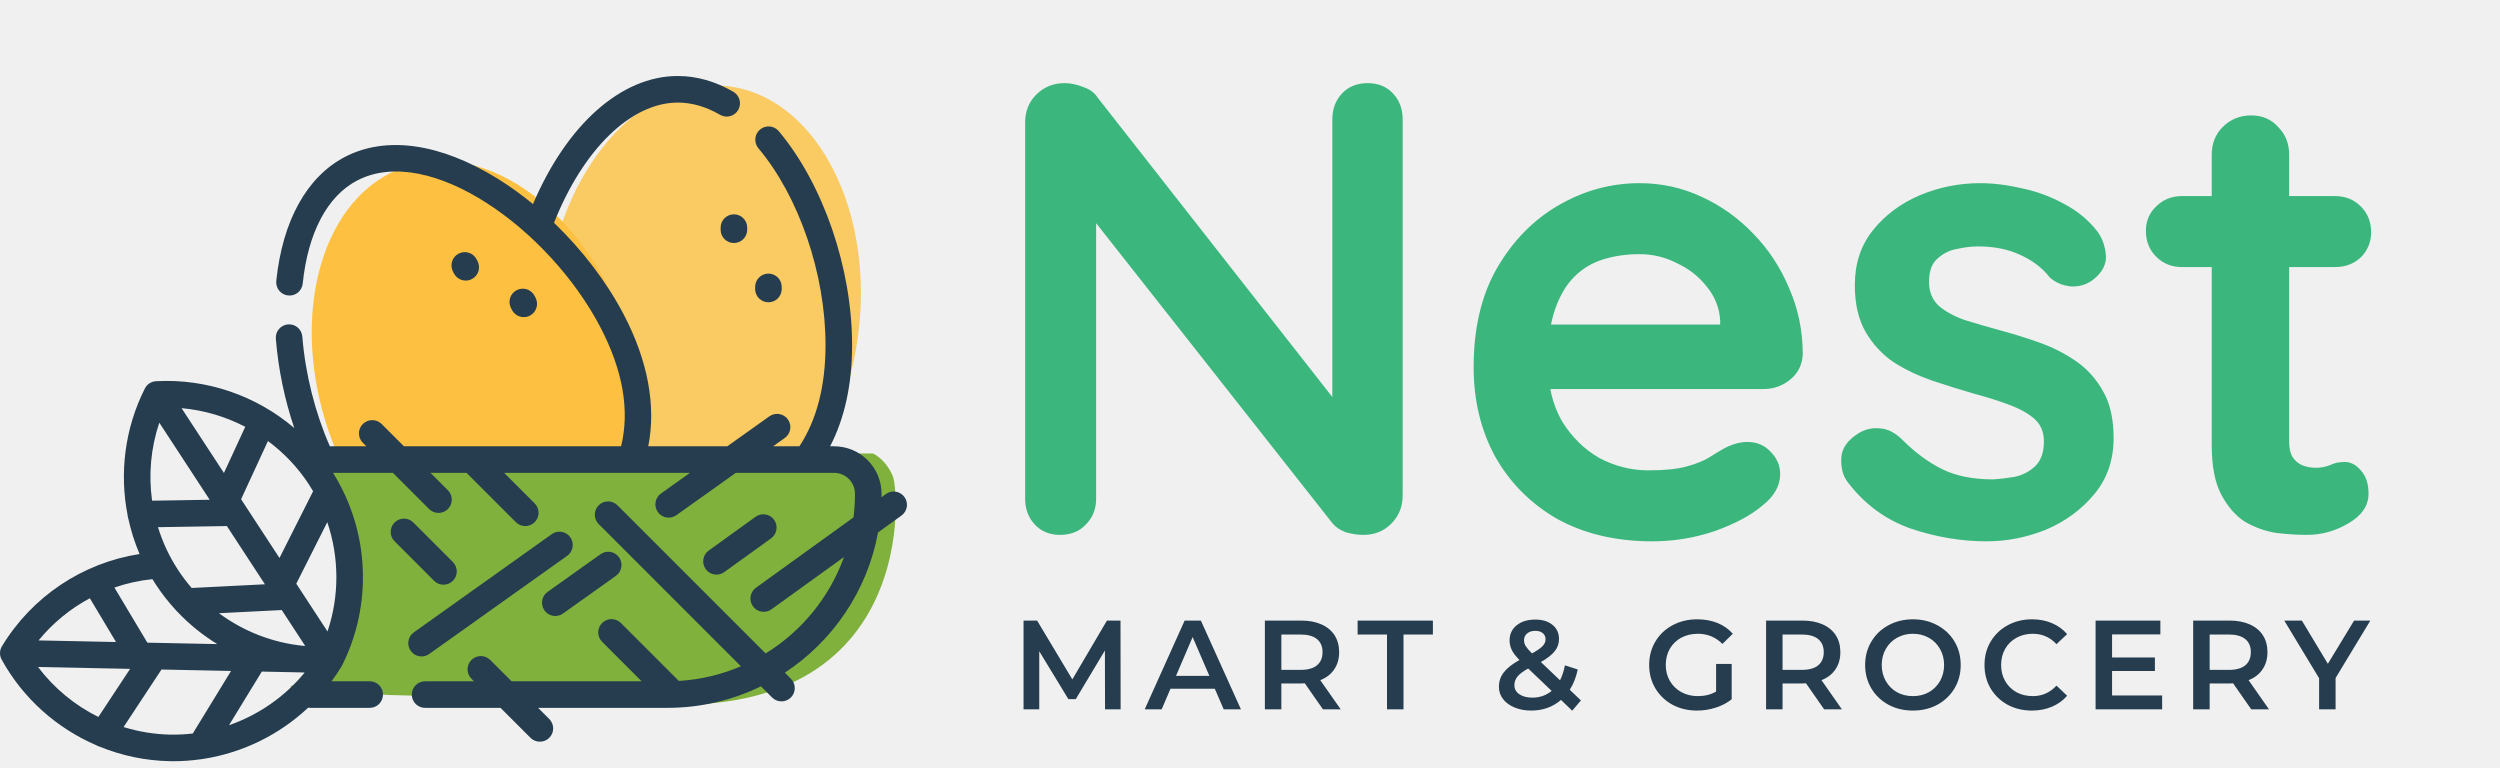
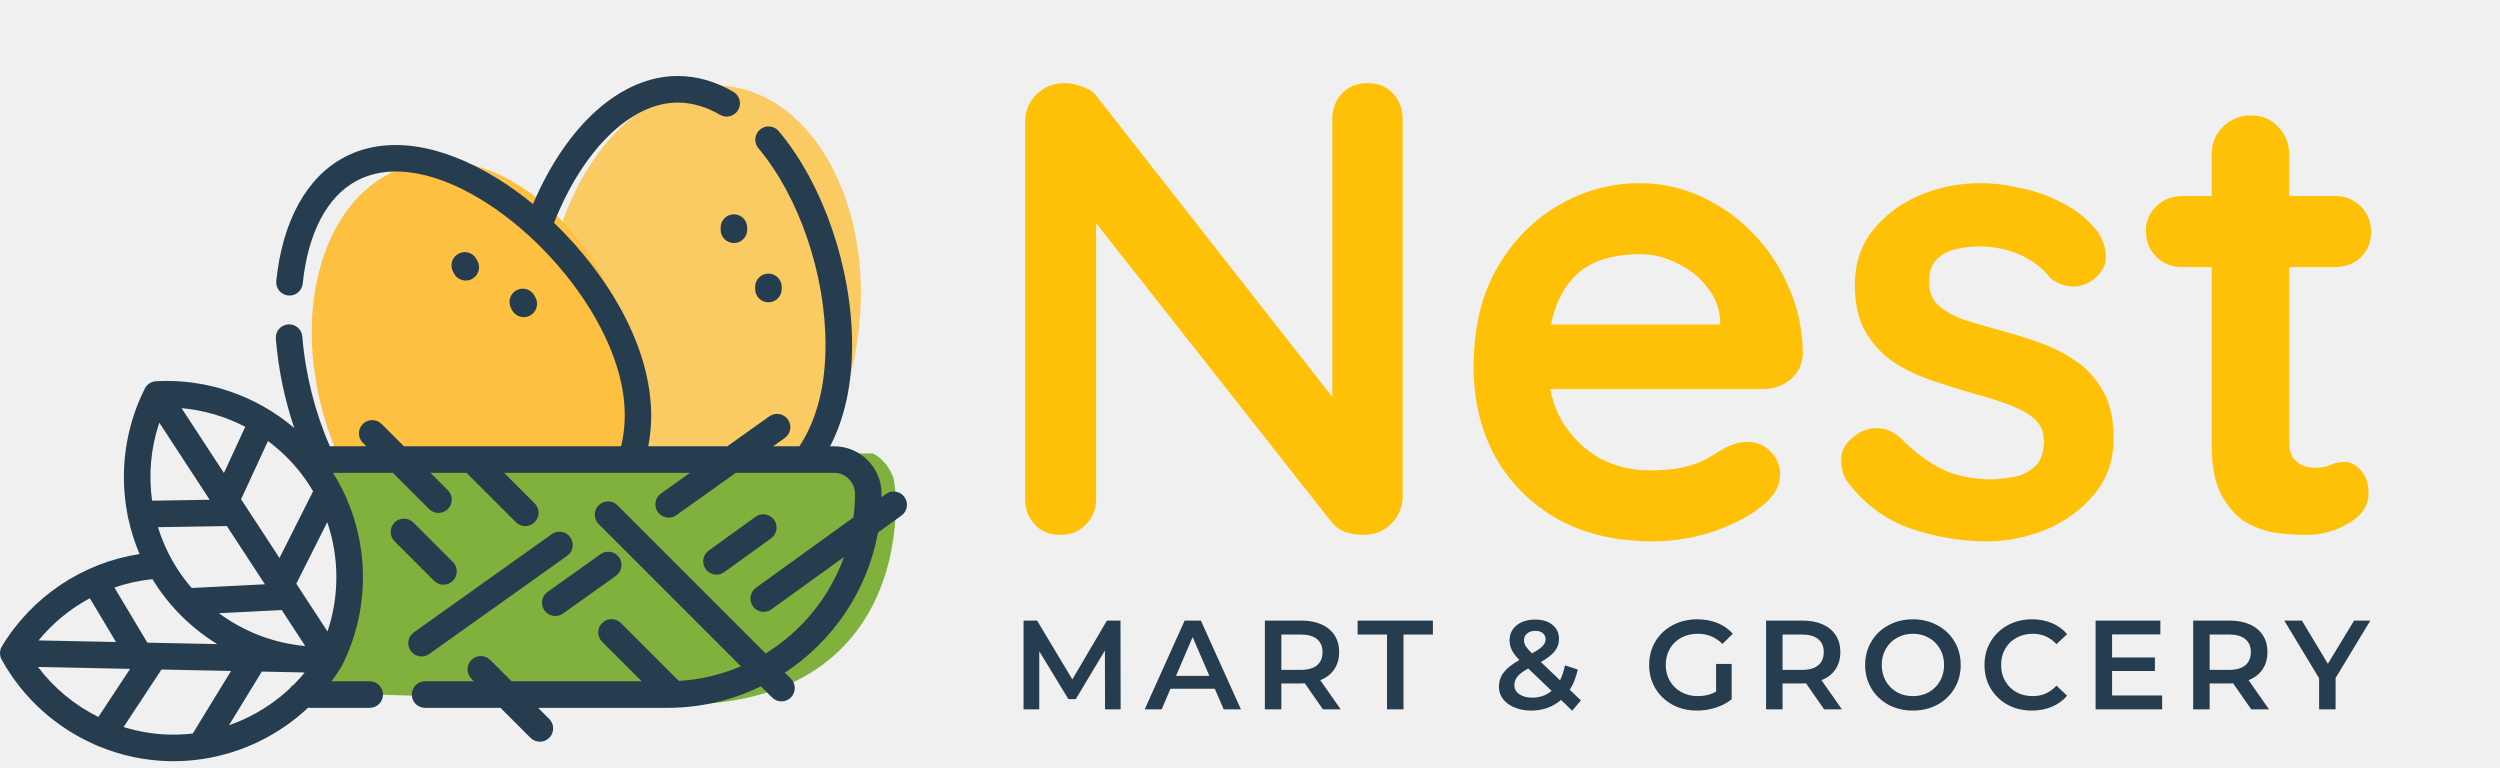
<svg xmlns="http://www.w3.org/2000/svg" width="215" height="66" viewBox="0 0 215 66" fill="none">
  <g clip-path="url(#clip0)">
    <ellipse opacity="0.8" cx="60.443" cy="26.667" rx="13.519" ry="19.377" transform="rotate(5.91321 60.4431 26.6666)" fill="#FDC040" />
    <ellipse cx="41.055" cy="32.706" rx="13.519" ry="19.377" transform="rotate(-18.8509 41.0546 32.7057)" fill="#FDC040" />
    <path d="M27 39H75.071C75.455 39.167 76.337 39.8 76.797 41C77.373 42.5 79 64.5 51.5 60C29.862 60 24.813 59.333 25.005 59C29 58 29.5 54 30 51C30.5 48 27 39 27 39Z" fill="#81B13D" />
    <path d="M63.117 18.432C62.486 18.432 61.974 18.944 61.974 19.575V19.757C61.974 20.389 62.486 20.9 63.117 20.9C63.748 20.9 64.26 20.389 64.26 19.757V19.575C64.26 18.944 63.748 18.432 63.117 18.432Z" fill="#253D4E" />
    <path d="M66.085 23.53C65.454 23.53 64.942 24.041 64.942 24.672V24.855C64.942 25.486 65.454 25.997 66.085 25.997C66.716 25.997 67.227 25.486 67.227 24.855V24.672C67.227 24.041 66.716 23.53 66.085 23.53Z" fill="#253D4E" />
    <path d="M41.067 22.457L40.982 22.295C40.69 21.735 40 21.518 39.441 21.811C38.881 22.103 38.665 22.793 38.957 23.352L39.041 23.514C39.245 23.905 39.643 24.128 40.055 24.128C40.233 24.128 40.414 24.087 40.583 23.998C41.142 23.706 41.359 23.016 41.067 22.457Z" fill="#253D4E" />
    <path d="M46.057 25.602L45.972 25.44C45.68 24.88 44.99 24.663 44.431 24.956C43.871 25.248 43.655 25.938 43.947 26.497L44.031 26.659C44.235 27.05 44.633 27.273 45.045 27.273C45.223 27.273 45.404 27.232 45.573 27.143C46.132 26.851 46.349 26.161 46.057 25.602Z" fill="#253D4E" />
    <path d="M38.947 48.334L35.549 44.935C35.103 44.489 34.379 44.489 33.933 44.935C33.487 45.381 33.487 46.105 33.933 46.551L37.331 49.95C37.555 50.173 37.847 50.284 38.139 50.284C38.432 50.284 38.724 50.173 38.947 49.95C39.394 49.503 39.394 48.78 38.947 48.334Z" fill="#253D4E" />
    <path d="M49.045 46.205C48.68 45.691 47.966 45.57 47.452 45.936L35.591 54.381C35.077 54.746 34.957 55.46 35.323 55.974C35.546 56.287 35.898 56.454 36.255 56.454C36.484 56.454 36.715 56.385 36.916 56.242L48.777 47.798C49.291 47.432 49.411 46.719 49.045 46.205Z" fill="#253D4E" />
    <path d="M53.239 47.928C52.873 47.414 52.16 47.294 51.645 47.66L47.092 50.901C46.578 51.267 46.458 51.981 46.824 52.495C47.047 52.808 47.399 52.975 47.756 52.975C47.985 52.975 48.217 52.906 48.418 52.763L52.97 49.521C53.484 49.156 53.604 48.442 53.239 47.928Z" fill="#253D4E" />
    <path d="M77.784 42.744C77.415 42.232 76.701 42.116 76.189 42.485L75.808 42.76C75.81 42.662 75.812 42.564 75.812 42.466C75.812 41.376 75.388 40.35 74.616 39.575C73.844 38.805 72.818 38.381 71.728 38.381H71.39C72.644 35.958 73.28 33.041 73.28 29.673C73.28 23.068 70.805 15.848 66.973 11.28C66.567 10.797 65.847 10.734 65.363 11.139C64.88 11.545 64.817 12.266 65.222 12.749C68.729 16.93 70.995 23.573 70.995 29.673C70.995 33.188 70.24 36.114 68.749 38.381H66.487L67.492 37.666C68.007 37.3 68.126 36.586 67.76 36.072C67.395 35.558 66.682 35.438 66.167 35.804L62.547 38.381H55.751C56.436 34.912 55.722 31.036 53.653 27.071C52.171 24.234 50.067 21.488 47.646 19.162C50.139 12.856 54.265 8.822 58.286 8.822C59.5 8.822 60.724 9.175 61.922 9.872C62.468 10.189 63.167 10.004 63.484 9.458C63.801 8.913 63.616 8.213 63.071 7.896C61.519 6.994 59.909 6.536 58.286 6.536C53.422 6.536 48.745 10.716 45.837 17.552C44.846 16.737 43.82 15.995 42.774 15.35C37.852 12.31 33.191 11.654 29.65 13.502C26.385 15.209 24.293 18.993 23.76 24.158C23.695 24.786 24.151 25.347 24.779 25.412C25.408 25.478 25.968 25.02 26.033 24.393C26.484 20.016 28.145 16.867 30.708 15.528C36.949 12.27 47.255 19.757 51.627 28.129C53.571 31.853 54.169 35.297 53.413 38.381H40.602C40.599 38.381 40.596 38.381 40.593 38.381H34.738L32.82 36.464C32.374 36.018 31.65 36.018 31.204 36.464C30.758 36.91 30.758 37.633 31.204 38.08L31.506 38.381H28.369C27.096 35.489 26.259 32.167 26 28.945C25.95 28.316 25.399 27.846 24.77 27.898C24.141 27.948 23.672 28.499 23.722 29.128C23.933 31.747 24.474 34.352 25.308 36.811C22.051 34.036 17.798 32.545 13.418 32.783C13.01 32.805 12.645 33.044 12.46 33.408C10.742 36.811 10.259 40.651 10.972 44.288C10.978 44.398 11 44.504 11.036 44.603C11.26 45.641 11.583 46.66 12.002 47.646C7.111 48.405 2.769 51.287 0.165 55.581C-0.046 55.931 -0.055 56.367 0.142 56.725C1.983 60.066 4.885 62.633 8.294 64.096C8.385 64.149 8.48 64.19 8.578 64.216C10.461 64.983 12.491 65.417 14.579 65.46C14.693 65.463 14.807 65.464 14.921 65.464C15.733 65.464 16.539 65.402 17.332 65.287C17.407 65.282 17.481 65.273 17.553 65.254C20.911 64.72 24.033 63.178 26.498 60.861C26.554 60.869 26.611 60.875 26.669 60.875H31.796C32.427 60.875 32.938 60.364 32.938 59.732C32.938 59.101 32.427 58.59 31.796 58.59H28.515C28.815 58.183 29.099 57.763 29.364 57.326C29.372 57.313 29.378 57.299 29.386 57.285C29.393 57.273 29.401 57.262 29.407 57.249C32.069 51.977 31.767 45.653 28.64 40.666H33.791L36.902 43.777C37.125 44 37.417 44.111 37.71 44.111C38.002 44.111 38.294 44 38.518 43.777C38.964 43.331 38.964 42.607 38.518 42.161L37.023 40.666H40.124L44.366 44.908C44.589 45.131 44.882 45.243 45.174 45.243C45.466 45.243 45.759 45.131 45.982 44.908C46.428 44.462 46.428 43.738 45.982 43.292L43.356 40.666H54.271C54.272 40.666 54.273 40.667 54.275 40.667C54.276 40.667 54.277 40.666 54.278 40.666H59.338L56.843 42.442C56.329 42.808 56.209 43.522 56.575 44.036C56.798 44.349 57.15 44.516 57.507 44.516C57.736 44.516 57.968 44.447 58.169 44.304L63.278 40.666H69.345C69.345 40.666 69.346 40.666 69.347 40.666C69.348 40.666 69.348 40.666 69.349 40.666H71.729C72.209 40.666 72.662 40.853 73.001 41.191C73.341 41.532 73.528 41.985 73.528 42.465C73.528 43.153 73.484 43.831 73.4 44.496L65.011 50.546C64.499 50.915 64.383 51.629 64.752 52.141C64.976 52.451 65.325 52.615 65.68 52.615C65.912 52.615 66.145 52.545 66.347 52.4L72.584 47.903C71.338 51.37 68.936 54.29 65.845 56.197L53.103 43.455C52.657 43.009 51.934 43.009 51.487 43.455C51.041 43.902 51.041 44.625 51.487 45.071L63.717 57.301C62.061 58.009 60.264 58.446 58.38 58.559L53.398 53.578C52.952 53.132 52.229 53.132 51.783 53.578C51.336 54.024 51.336 54.748 51.783 55.194L55.178 58.589H43.993L42.159 56.756C41.713 56.31 40.99 56.31 40.544 56.756C40.097 57.203 40.097 57.926 40.544 58.372L40.761 58.589H36.556C35.925 58.589 35.414 59.101 35.414 59.732C35.414 60.363 35.925 60.875 36.556 60.875H43.045L45.622 63.452C45.845 63.675 46.138 63.786 46.43 63.786C46.722 63.786 47.015 63.675 47.238 63.452C47.684 63.005 47.684 62.282 47.238 61.836L46.277 60.875H57.401C60.282 60.875 63.01 60.209 65.44 59.025L66.4 59.984C66.623 60.208 66.916 60.319 67.208 60.319C67.5 60.319 67.793 60.208 68.016 59.984C68.462 59.538 68.462 58.815 68.016 58.368L67.499 57.851C71.618 55.139 74.589 50.82 75.511 45.792L77.526 44.339C78.037 43.97 78.153 43.256 77.784 42.744ZM26.56 41.651C26.688 41.847 26.809 42.047 26.927 42.248L24.035 47.986L20.733 42.933L23.044 37.928C24.409 38.939 25.606 40.192 26.56 41.651ZM22.784 50.249L16.485 50.566C16.06 50.076 15.665 49.556 15.306 49.006C14.554 47.856 13.981 46.62 13.586 45.337L19.511 45.241L22.784 50.249ZM21.091 36.706L19.258 40.676L15.614 35.101C17.541 35.272 19.401 35.825 21.091 36.706ZM13.7 36.35L18.033 42.979L13.079 43.06C12.765 40.823 12.969 38.522 13.7 36.35ZM13.11 49.807C13.202 49.958 13.296 50.108 13.393 50.256C13.9 51.033 14.468 51.758 15.086 52.43C15.131 52.489 15.182 52.543 15.237 52.592C16.263 53.679 17.424 54.619 18.684 55.392L12.673 55.269L9.839 50.528C10.888 50.166 11.985 49.922 13.11 49.807ZM7.727 51.449L9.977 55.213L3.316 55.076C4.543 53.577 6.045 52.348 7.727 51.449ZM8.46 61.66C6.436 60.656 4.651 59.19 3.27 57.361L11.188 57.523L8.46 61.66ZM16.579 63.082C15.935 63.156 15.283 63.189 14.625 63.176C13.252 63.147 11.908 62.923 10.627 62.525L13.889 57.579L19.87 57.702L16.579 63.082ZM19.694 62.368L22.516 57.756L25.985 57.828C26.056 57.834 26.127 57.839 26.199 57.845C24.48 59.932 22.218 61.491 19.694 62.368ZM26.118 55.545C23.467 55.285 20.947 54.302 18.83 52.736L24.231 52.464L26.246 55.548L26.118 55.545ZM28.166 54.307L25.48 50.197L28.146 44.907C29.177 47.936 29.195 51.25 28.166 54.307Z" fill="#253D4E" />
    <path d="M66.571 44.703C66.202 44.191 65.488 44.075 64.976 44.444L60.95 47.347C60.438 47.717 60.322 48.431 60.691 48.943C60.915 49.252 61.264 49.417 61.619 49.417C61.851 49.417 62.084 49.347 62.286 49.201L66.313 46.298C66.825 45.929 66.94 45.215 66.571 44.703Z" fill="#253D4E" />
  </g>
  <path d="M95.033 61L95.022 55.942L92.515 60.128H91.883L89.376 56.008V61H88.025V53.37H89.191L92.221 58.428L95.197 53.37H96.363L96.374 61H95.033ZM104.474 59.234H100.659L99.906 61H98.446L101.879 53.37H103.275L106.719 61H105.237L104.474 59.234ZM104.005 58.122L102.566 54.787L101.138 58.122H104.005ZM113.772 61L112.213 58.766C112.147 58.773 112.049 58.776 111.919 58.776H110.196V61H108.779V53.37H111.919C112.58 53.37 113.154 53.479 113.641 53.697C114.135 53.915 114.513 54.227 114.774 54.634C115.036 55.041 115.167 55.525 115.167 56.084C115.167 56.658 115.025 57.152 114.742 57.566C114.465 57.981 114.066 58.289 113.543 58.493L115.298 61H113.772ZM113.739 56.084C113.739 55.597 113.579 55.223 113.259 54.961C112.939 54.7 112.471 54.569 111.853 54.569H110.196V57.61H111.853C112.471 57.61 112.939 57.479 113.259 57.218C113.579 56.949 113.739 56.571 113.739 56.084ZM119.283 54.569H116.755V53.37H123.229V54.569H120.7V61H119.283V54.569ZM135.208 61.12L134.248 60.193C133.536 60.804 132.682 61.109 131.687 61.109C131.156 61.109 130.68 61.022 130.259 60.847C129.837 60.673 129.507 60.433 129.267 60.128C129.027 59.816 128.907 59.463 128.907 59.071C128.907 58.598 129.045 58.184 129.322 57.828C129.598 57.465 130.048 57.109 130.673 56.76C130.368 56.455 130.15 56.171 130.019 55.91C129.888 55.641 129.823 55.365 129.823 55.081C129.823 54.544 130.023 54.111 130.422 53.784C130.829 53.45 131.367 53.283 132.036 53.283C132.653 53.283 133.147 53.435 133.518 53.741C133.889 54.038 134.074 54.446 134.074 54.961C134.074 55.354 133.95 55.703 133.703 56.008C133.464 56.313 133.068 56.622 132.515 56.934L134.161 58.504C134.343 58.148 134.485 57.719 134.586 57.218L135.687 57.577C135.542 58.253 135.313 58.834 135 59.321L135.96 60.237L135.208 61.12ZM132.036 54.253C131.738 54.253 131.502 54.329 131.327 54.482C131.153 54.627 131.066 54.82 131.066 55.059C131.066 55.234 131.113 55.401 131.207 55.561C131.302 55.714 131.483 55.924 131.752 56.193C132.188 55.953 132.49 55.746 132.657 55.572C132.831 55.39 132.919 55.194 132.919 54.983C132.919 54.758 132.839 54.58 132.679 54.449C132.526 54.318 132.312 54.253 132.036 54.253ZM131.785 59.997C132.417 59.997 132.969 59.805 133.442 59.419L131.425 57.49C130.989 57.73 130.68 57.962 130.499 58.188C130.324 58.406 130.237 58.653 130.237 58.929C130.237 59.249 130.379 59.507 130.662 59.703C130.946 59.899 131.32 59.997 131.785 59.997ZM147.584 57.098H148.924V60.139C148.532 60.451 148.074 60.691 147.551 60.858C147.028 61.025 146.49 61.109 145.938 61.109C145.16 61.109 144.459 60.942 143.834 60.608C143.209 60.266 142.719 59.797 142.363 59.202C142.006 58.606 141.828 57.934 141.828 57.185C141.828 56.437 142.006 55.764 142.363 55.169C142.719 54.573 143.209 54.108 143.834 53.773C144.466 53.432 145.175 53.261 145.96 53.261C146.599 53.261 147.18 53.366 147.704 53.577C148.227 53.788 148.666 54.097 149.022 54.504L148.129 55.376C147.547 54.794 146.846 54.504 146.025 54.504C145.487 54.504 145.008 54.616 144.586 54.842C144.172 55.067 143.845 55.383 143.605 55.79C143.373 56.197 143.256 56.662 143.256 57.185C143.256 57.694 143.373 58.151 143.605 58.558C143.845 58.965 144.172 59.285 144.586 59.518C145.008 59.75 145.484 59.866 146.014 59.866C146.61 59.866 147.133 59.736 147.584 59.474V57.098ZM156.875 61L155.317 58.766C155.251 58.773 155.153 58.776 155.022 58.776H153.3V61H151.883V53.37H155.022C155.684 53.37 156.258 53.479 156.745 53.697C157.239 53.915 157.617 54.227 157.878 54.634C158.14 55.041 158.271 55.525 158.271 56.084C158.271 56.658 158.129 57.152 157.846 57.566C157.569 57.981 157.17 58.289 156.647 58.493L158.401 61H156.875ZM156.843 56.084C156.843 55.597 156.683 55.223 156.363 54.961C156.043 54.7 155.575 54.569 154.957 54.569H153.3V57.61H154.957C155.575 57.61 156.043 57.479 156.363 57.218C156.683 56.949 156.843 56.571 156.843 56.084ZM164.51 61.109C163.733 61.109 163.032 60.942 162.407 60.608C161.782 60.266 161.291 59.797 160.935 59.202C160.579 58.598 160.401 57.926 160.401 57.185C160.401 56.444 160.579 55.775 160.935 55.179C161.291 54.576 161.782 54.108 162.407 53.773C163.032 53.432 163.733 53.261 164.51 53.261C165.288 53.261 165.989 53.432 166.614 53.773C167.239 54.108 167.729 54.573 168.086 55.169C168.442 55.764 168.62 56.437 168.62 57.185C168.62 57.934 168.442 58.606 168.086 59.202C167.729 59.797 167.239 60.266 166.614 60.608C165.989 60.942 165.288 61.109 164.51 61.109ZM164.51 59.866C165.019 59.866 165.477 59.754 165.884 59.529C166.291 59.296 166.61 58.976 166.843 58.569C167.075 58.155 167.192 57.694 167.192 57.185C167.192 56.676 167.075 56.218 166.843 55.812C166.61 55.397 166.291 55.078 165.884 54.852C165.477 54.62 165.019 54.504 164.51 54.504C164.002 54.504 163.544 54.62 163.137 54.852C162.73 55.078 162.41 55.397 162.178 55.812C161.945 56.218 161.829 56.676 161.829 57.185C161.829 57.694 161.945 58.155 162.178 58.569C162.41 58.976 162.73 59.296 163.137 59.529C163.544 59.754 164.002 59.866 164.51 59.866ZM174.743 61.109C173.973 61.109 173.275 60.942 172.65 60.608C172.033 60.266 171.546 59.797 171.19 59.202C170.841 58.606 170.667 57.934 170.667 57.185C170.667 56.437 170.845 55.764 171.201 55.169C171.557 54.573 172.044 54.108 172.661 53.773C173.286 53.432 173.984 53.261 174.754 53.261C175.379 53.261 175.949 53.37 176.465 53.588C176.981 53.806 177.417 54.122 177.773 54.536L176.858 55.397C176.306 54.801 175.626 54.504 174.82 54.504C174.296 54.504 173.828 54.62 173.413 54.852C172.999 55.078 172.676 55.394 172.443 55.801C172.211 56.208 172.095 56.669 172.095 57.185C172.095 57.701 172.211 58.162 172.443 58.569C172.676 58.976 172.999 59.296 173.413 59.529C173.828 59.754 174.296 59.866 174.82 59.866C175.626 59.866 176.306 59.565 176.858 58.962L177.773 59.834C177.417 60.248 176.978 60.564 176.455 60.782C175.939 61 175.368 61.109 174.743 61.109ZM185.944 59.812V61H180.221V53.37H185.791V54.558H181.638V56.542H185.322V57.708H181.638V59.812H185.944ZM193.605 61L192.047 58.766C191.981 58.773 191.883 58.776 191.752 58.776H190.03V61H188.613V53.37H191.752C192.414 53.37 192.988 53.479 193.475 53.697C193.969 53.915 194.347 54.227 194.608 54.634C194.87 55.041 195.001 55.525 195.001 56.084C195.001 56.658 194.859 57.152 194.576 57.566C194.299 57.981 193.9 58.289 193.377 58.493L195.131 61H193.605ZM193.573 56.084C193.573 55.597 193.413 55.223 193.093 54.961C192.773 54.7 192.305 54.569 191.687 54.569H190.03V57.61H191.687C192.305 57.61 192.773 57.479 193.093 57.218C193.413 56.949 193.573 56.571 193.573 56.084ZM200.861 58.308V61H199.444V58.33L196.447 53.37H197.962L200.196 57.087L202.453 53.37H203.848L200.861 58.308Z" fill="#253D4E" />
-   <path d="M117.633 7.15C118.521 7.15 119.243 7.446 119.798 8.038C120.353 8.63 120.63 9.37 120.63 10.258V42.614C120.63 43.577 120.297 44.391 119.631 45.056C119.002 45.685 118.207 46 117.245 46C116.764 46 116.264 45.926 115.746 45.778C115.265 45.593 114.895 45.352 114.636 45.056L92.825 17.362L94.267 16.474V42.892C94.267 43.78 93.972 44.52 93.379 45.112C92.825 45.704 92.085 46 91.159 46C90.272 46 89.55 45.704 88.995 45.112C88.44 44.52 88.162 43.78 88.162 42.892V10.536C88.162 9.573 88.477 8.778 89.106 8.149C89.772 7.483 90.586 7.15 91.548 7.15C92.066 7.15 92.603 7.261 93.157 7.483C93.713 7.668 94.12 7.964 94.379 8.371L115.524 35.344L114.58 36.01V10.258C114.58 9.37 114.858 8.63 115.413 8.038C115.968 7.446 116.708 7.15 117.633 7.15ZM142.106 46.555C138.961 46.555 136.223 45.907 133.892 44.612C131.598 43.281 129.822 41.486 128.564 39.229C127.343 36.972 126.732 34.419 126.732 31.57C126.732 28.24 127.398 25.41 128.73 23.078C130.099 20.71 131.875 18.898 134.058 17.64C136.241 16.381 138.554 15.752 140.996 15.752C142.883 15.752 144.659 16.141 146.324 16.918C148.026 17.695 149.524 18.768 150.819 20.137C152.114 21.469 153.132 23.023 153.872 24.799C154.649 26.575 155.037 28.462 155.037 30.46C155 31.348 154.649 32.069 153.983 32.624C153.317 33.179 152.54 33.457 151.652 33.457H130.451L128.786 27.907H149.154L147.933 29.017V27.518C147.859 26.445 147.471 25.483 146.768 24.633C146.102 23.782 145.251 23.116 144.215 22.634C143.216 22.116 142.143 21.858 140.996 21.858C139.886 21.858 138.85 22.006 137.888 22.302C136.926 22.598 136.093 23.097 135.39 23.8C134.687 24.503 134.132 25.447 133.725 26.631C133.318 27.814 133.115 29.313 133.115 31.126C133.115 33.124 133.522 34.826 134.336 36.232C135.187 37.601 136.26 38.656 137.555 39.395C138.887 40.099 140.293 40.45 141.773 40.45C143.142 40.45 144.233 40.339 145.047 40.117C145.861 39.895 146.509 39.636 146.99 39.34C147.508 39.007 147.97 38.73 148.377 38.508C149.043 38.175 149.672 38.008 150.264 38.008C151.078 38.008 151.744 38.285 152.262 38.84C152.817 39.395 153.095 40.043 153.095 40.783C153.095 41.782 152.577 42.688 151.541 43.502C150.579 44.316 149.228 45.038 147.489 45.667C145.75 46.259 143.956 46.555 142.106 46.555ZM158.849 41.394C158.479 40.876 158.312 40.209 158.349 39.395C158.386 38.581 158.867 37.879 159.792 37.286C160.384 36.916 161.013 36.769 161.679 36.843C162.345 36.88 162.993 37.212 163.622 37.842C164.695 38.914 165.823 39.747 167.007 40.339C168.191 40.931 169.671 41.227 171.447 41.227C172.002 41.19 172.613 41.116 173.279 41.005C173.945 40.857 174.518 40.561 174.999 40.117C175.517 39.636 175.776 38.914 175.776 37.953C175.776 37.139 175.499 36.491 174.944 36.01C174.389 35.529 173.649 35.122 172.724 34.789C171.836 34.456 170.837 34.142 169.727 33.846C168.58 33.513 167.396 33.142 166.175 32.736C164.991 32.328 163.899 31.811 162.9 31.181C161.901 30.515 161.087 29.646 160.458 28.573C159.829 27.5 159.515 26.149 159.515 24.521C159.515 22.672 160.033 21.099 161.069 19.804C162.105 18.509 163.437 17.51 165.065 16.807C166.73 16.104 168.469 15.752 170.282 15.752C171.429 15.752 172.631 15.9 173.889 16.197C175.147 16.456 176.35 16.899 177.497 17.529C178.644 18.12 179.606 18.916 180.383 19.915C180.79 20.47 181.03 21.136 181.104 21.913C181.178 22.69 180.827 23.393 180.05 24.022C179.495 24.466 178.847 24.669 178.107 24.633C177.367 24.558 176.757 24.299 176.276 23.855C175.647 23.041 174.796 22.394 173.723 21.913C172.687 21.432 171.484 21.192 170.115 21.192C169.56 21.192 168.95 21.265 168.284 21.413C167.655 21.524 167.1 21.802 166.619 22.246C166.138 22.653 165.897 23.319 165.897 24.244C165.897 25.095 166.175 25.779 166.73 26.297C167.285 26.779 168.025 27.186 168.95 27.518C169.912 27.814 170.929 28.11 172.002 28.407C173.112 28.703 174.241 29.054 175.388 29.461C176.535 29.868 177.589 30.404 178.551 31.07C179.513 31.736 180.29 32.606 180.882 33.679C181.474 34.715 181.77 36.047 181.77 37.675C181.77 39.562 181.215 41.172 180.105 42.504C178.995 43.836 177.608 44.853 175.943 45.556C174.278 46.222 172.576 46.555 170.837 46.555C168.654 46.555 166.471 46.185 164.288 45.445C162.105 44.668 160.292 43.318 158.849 41.394ZM187.655 16.863H200.808C201.696 16.863 202.436 17.159 203.028 17.75C203.62 18.343 203.916 19.082 203.916 19.971C203.916 20.822 203.62 21.543 203.028 22.135C202.436 22.69 201.696 22.968 200.808 22.968H187.655C186.767 22.968 186.027 22.672 185.435 22.079C184.843 21.488 184.547 20.747 184.547 19.86C184.547 19.009 184.843 18.305 185.435 17.75C186.027 17.159 186.767 16.863 187.655 16.863ZM193.593 9.925C194.555 9.925 195.332 10.258 195.924 10.924C196.553 11.553 196.868 12.348 196.868 13.31V38.008C196.868 38.526 196.96 38.952 197.145 39.285C197.367 39.617 197.645 39.858 197.978 40.006C198.348 40.154 198.736 40.228 199.143 40.228C199.587 40.228 199.994 40.154 200.364 40.006C200.734 39.821 201.16 39.728 201.641 39.728C202.159 39.728 202.621 39.969 203.028 40.45C203.472 40.931 203.694 41.597 203.694 42.448C203.694 43.484 203.121 44.335 201.974 45.001C200.864 45.667 199.661 46 198.366 46C197.589 46 196.72 45.944 195.758 45.834C194.833 45.685 193.945 45.371 193.094 44.89C192.28 44.372 191.595 43.595 191.04 42.559C190.485 41.523 190.208 40.099 190.208 38.285V13.31C190.208 12.348 190.522 11.553 191.151 10.924C191.817 10.258 192.631 9.925 193.593 9.925Z" fill="#3BB77E" />
+   <path d="M117.633 7.15C118.521 7.15 119.243 7.446 119.798 8.038C120.353 8.63 120.63 9.37 120.63 10.258V42.614C120.63 43.577 120.297 44.391 119.631 45.056C119.002 45.685 118.207 46 117.245 46C116.764 46 116.264 45.926 115.746 45.778C115.265 45.593 114.895 45.352 114.636 45.056L92.825 17.362L94.267 16.474V42.892C94.267 43.78 93.972 44.52 93.379 45.112C92.825 45.704 92.085 46 91.159 46C90.272 46 89.55 45.704 88.995 45.112C88.44 44.52 88.162 43.78 88.162 42.892V10.536C88.162 9.573 88.477 8.778 89.106 8.149C89.772 7.483 90.586 7.15 91.548 7.15C92.066 7.15 92.603 7.261 93.157 7.483C93.713 7.668 94.12 7.964 94.379 8.371L115.524 35.344L114.58 36.01V10.258C114.58 9.37 114.858 8.63 115.413 8.038C115.968 7.446 116.708 7.15 117.633 7.15ZM142.106 46.555C138.961 46.555 136.223 45.907 133.892 44.612C131.598 43.281 129.822 41.486 128.564 39.229C127.343 36.972 126.732 34.419 126.732 31.57C126.732 28.24 127.398 25.41 128.73 23.078C130.099 20.71 131.875 18.898 134.058 17.64C136.241 16.381 138.554 15.752 140.996 15.752C142.883 15.752 144.659 16.141 146.324 16.918C148.026 17.695 149.524 18.768 150.819 20.137C152.114 21.469 153.132 23.023 153.872 24.799C154.649 26.575 155.037 28.462 155.037 30.46C155 31.348 154.649 32.069 153.983 32.624C153.317 33.179 152.54 33.457 151.652 33.457H130.451L128.786 27.907H149.154L147.933 29.017V27.518C147.859 26.445 147.471 25.483 146.768 24.633C146.102 23.782 145.251 23.116 144.215 22.634C143.216 22.116 142.143 21.858 140.996 21.858C139.886 21.858 138.85 22.006 137.888 22.302C136.926 22.598 136.093 23.097 135.39 23.8C134.687 24.503 134.132 25.447 133.725 26.631C133.318 27.814 133.115 29.313 133.115 31.126C133.115 33.124 133.522 34.826 134.336 36.232C135.187 37.601 136.26 38.656 137.555 39.395C138.887 40.099 140.293 40.45 141.773 40.45C143.142 40.45 144.233 40.339 145.047 40.117C145.861 39.895 146.509 39.636 146.99 39.34C147.508 39.007 147.97 38.73 148.377 38.508C149.043 38.175 149.672 38.008 150.264 38.008C151.078 38.008 151.744 38.285 152.262 38.84C152.817 39.395 153.095 40.043 153.095 40.783C153.095 41.782 152.577 42.688 151.541 43.502C150.579 44.316 149.228 45.038 147.489 45.667C145.75 46.259 143.956 46.555 142.106 46.555ZM158.849 41.394C158.479 40.876 158.312 40.209 158.349 39.395C158.386 38.581 158.867 37.879 159.792 37.286C160.384 36.916 161.013 36.769 161.679 36.843C162.345 36.88 162.993 37.212 163.622 37.842C164.695 38.914 165.823 39.747 167.007 40.339C168.191 40.931 169.671 41.227 171.447 41.227C172.002 41.19 172.613 41.116 173.279 41.005C173.945 40.857 174.518 40.561 174.999 40.117C175.517 39.636 175.776 38.914 175.776 37.953C175.776 37.139 175.499 36.491 174.944 36.01C174.389 35.529 173.649 35.122 172.724 34.789C171.836 34.456 170.837 34.142 169.727 33.846C168.58 33.513 167.396 33.142 166.175 32.736C164.991 32.328 163.899 31.811 162.9 31.181C161.901 30.515 161.087 29.646 160.458 28.573C159.829 27.5 159.515 26.149 159.515 24.521C159.515 22.672 160.033 21.099 161.069 19.804C162.105 18.509 163.437 17.51 165.065 16.807C166.73 16.104 168.469 15.752 170.282 15.752C171.429 15.752 172.631 15.9 173.889 16.197C175.147 16.456 176.35 16.899 177.497 17.529C178.644 18.12 179.606 18.916 180.383 19.915C180.79 20.47 181.03 21.136 181.104 21.913C181.178 22.69 180.827 23.393 180.05 24.022C179.495 24.466 178.847 24.669 178.107 24.633C177.367 24.558 176.757 24.299 176.276 23.855C175.647 23.041 174.796 22.394 173.723 21.913C172.687 21.432 171.484 21.192 170.115 21.192C169.56 21.192 168.95 21.265 168.284 21.413C167.655 21.524 167.1 21.802 166.619 22.246C166.138 22.653 165.897 23.319 165.897 24.244C165.897 25.095 166.175 25.779 166.73 26.297C167.285 26.779 168.025 27.186 168.95 27.518C169.912 27.814 170.929 28.11 172.002 28.407C173.112 28.703 174.241 29.054 175.388 29.461C176.535 29.868 177.589 30.404 178.551 31.07C179.513 31.736 180.29 32.606 180.882 33.679C181.474 34.715 181.77 36.047 181.77 37.675C181.77 39.562 181.215 41.172 180.105 42.504C178.995 43.836 177.608 44.853 175.943 45.556C174.278 46.222 172.576 46.555 170.837 46.555C168.654 46.555 166.471 46.185 164.288 45.445C162.105 44.668 160.292 43.318 158.849 41.394ZM187.655 16.863H200.808C201.696 16.863 202.436 17.159 203.028 17.75C203.62 18.343 203.916 19.082 203.916 19.971C203.916 20.822 203.62 21.543 203.028 22.135C202.436 22.69 201.696 22.968 200.808 22.968H187.655C186.767 22.968 186.027 22.672 185.435 22.079C184.843 21.488 184.547 20.747 184.547 19.86C184.547 19.009 184.843 18.305 185.435 17.75C186.027 17.159 186.767 16.863 187.655 16.863ZM193.593 9.925C194.555 9.925 195.332 10.258 195.924 10.924C196.553 11.553 196.868 12.348 196.868 13.31V38.008C196.868 38.526 196.96 38.952 197.145 39.285C197.367 39.617 197.645 39.858 197.978 40.006C198.348 40.154 198.736 40.228 199.143 40.228C199.587 40.228 199.994 40.154 200.364 40.006C200.734 39.821 201.16 39.728 201.641 39.728C202.159 39.728 202.621 39.969 203.028 40.45C203.472 40.931 203.694 41.597 203.694 42.448C203.694 43.484 203.121 44.335 201.974 45.001C200.864 45.667 199.661 46 198.366 46C197.589 46 196.72 45.944 195.758 45.834C194.833 45.685 193.945 45.371 193.094 44.89C192.28 44.372 191.595 43.595 191.04 42.559C190.485 41.523 190.208 40.099 190.208 38.285V13.31C190.208 12.348 190.522 11.553 191.151 10.924C191.817 10.258 192.631 9.925 193.593 9.925Z" fill="#ffc107" />
  <defs>
    <clipPath id="clip0">
      <rect width="78" height="60" fill="white" transform="translate(0 6)" />
    </clipPath>
  </defs>
</svg>
